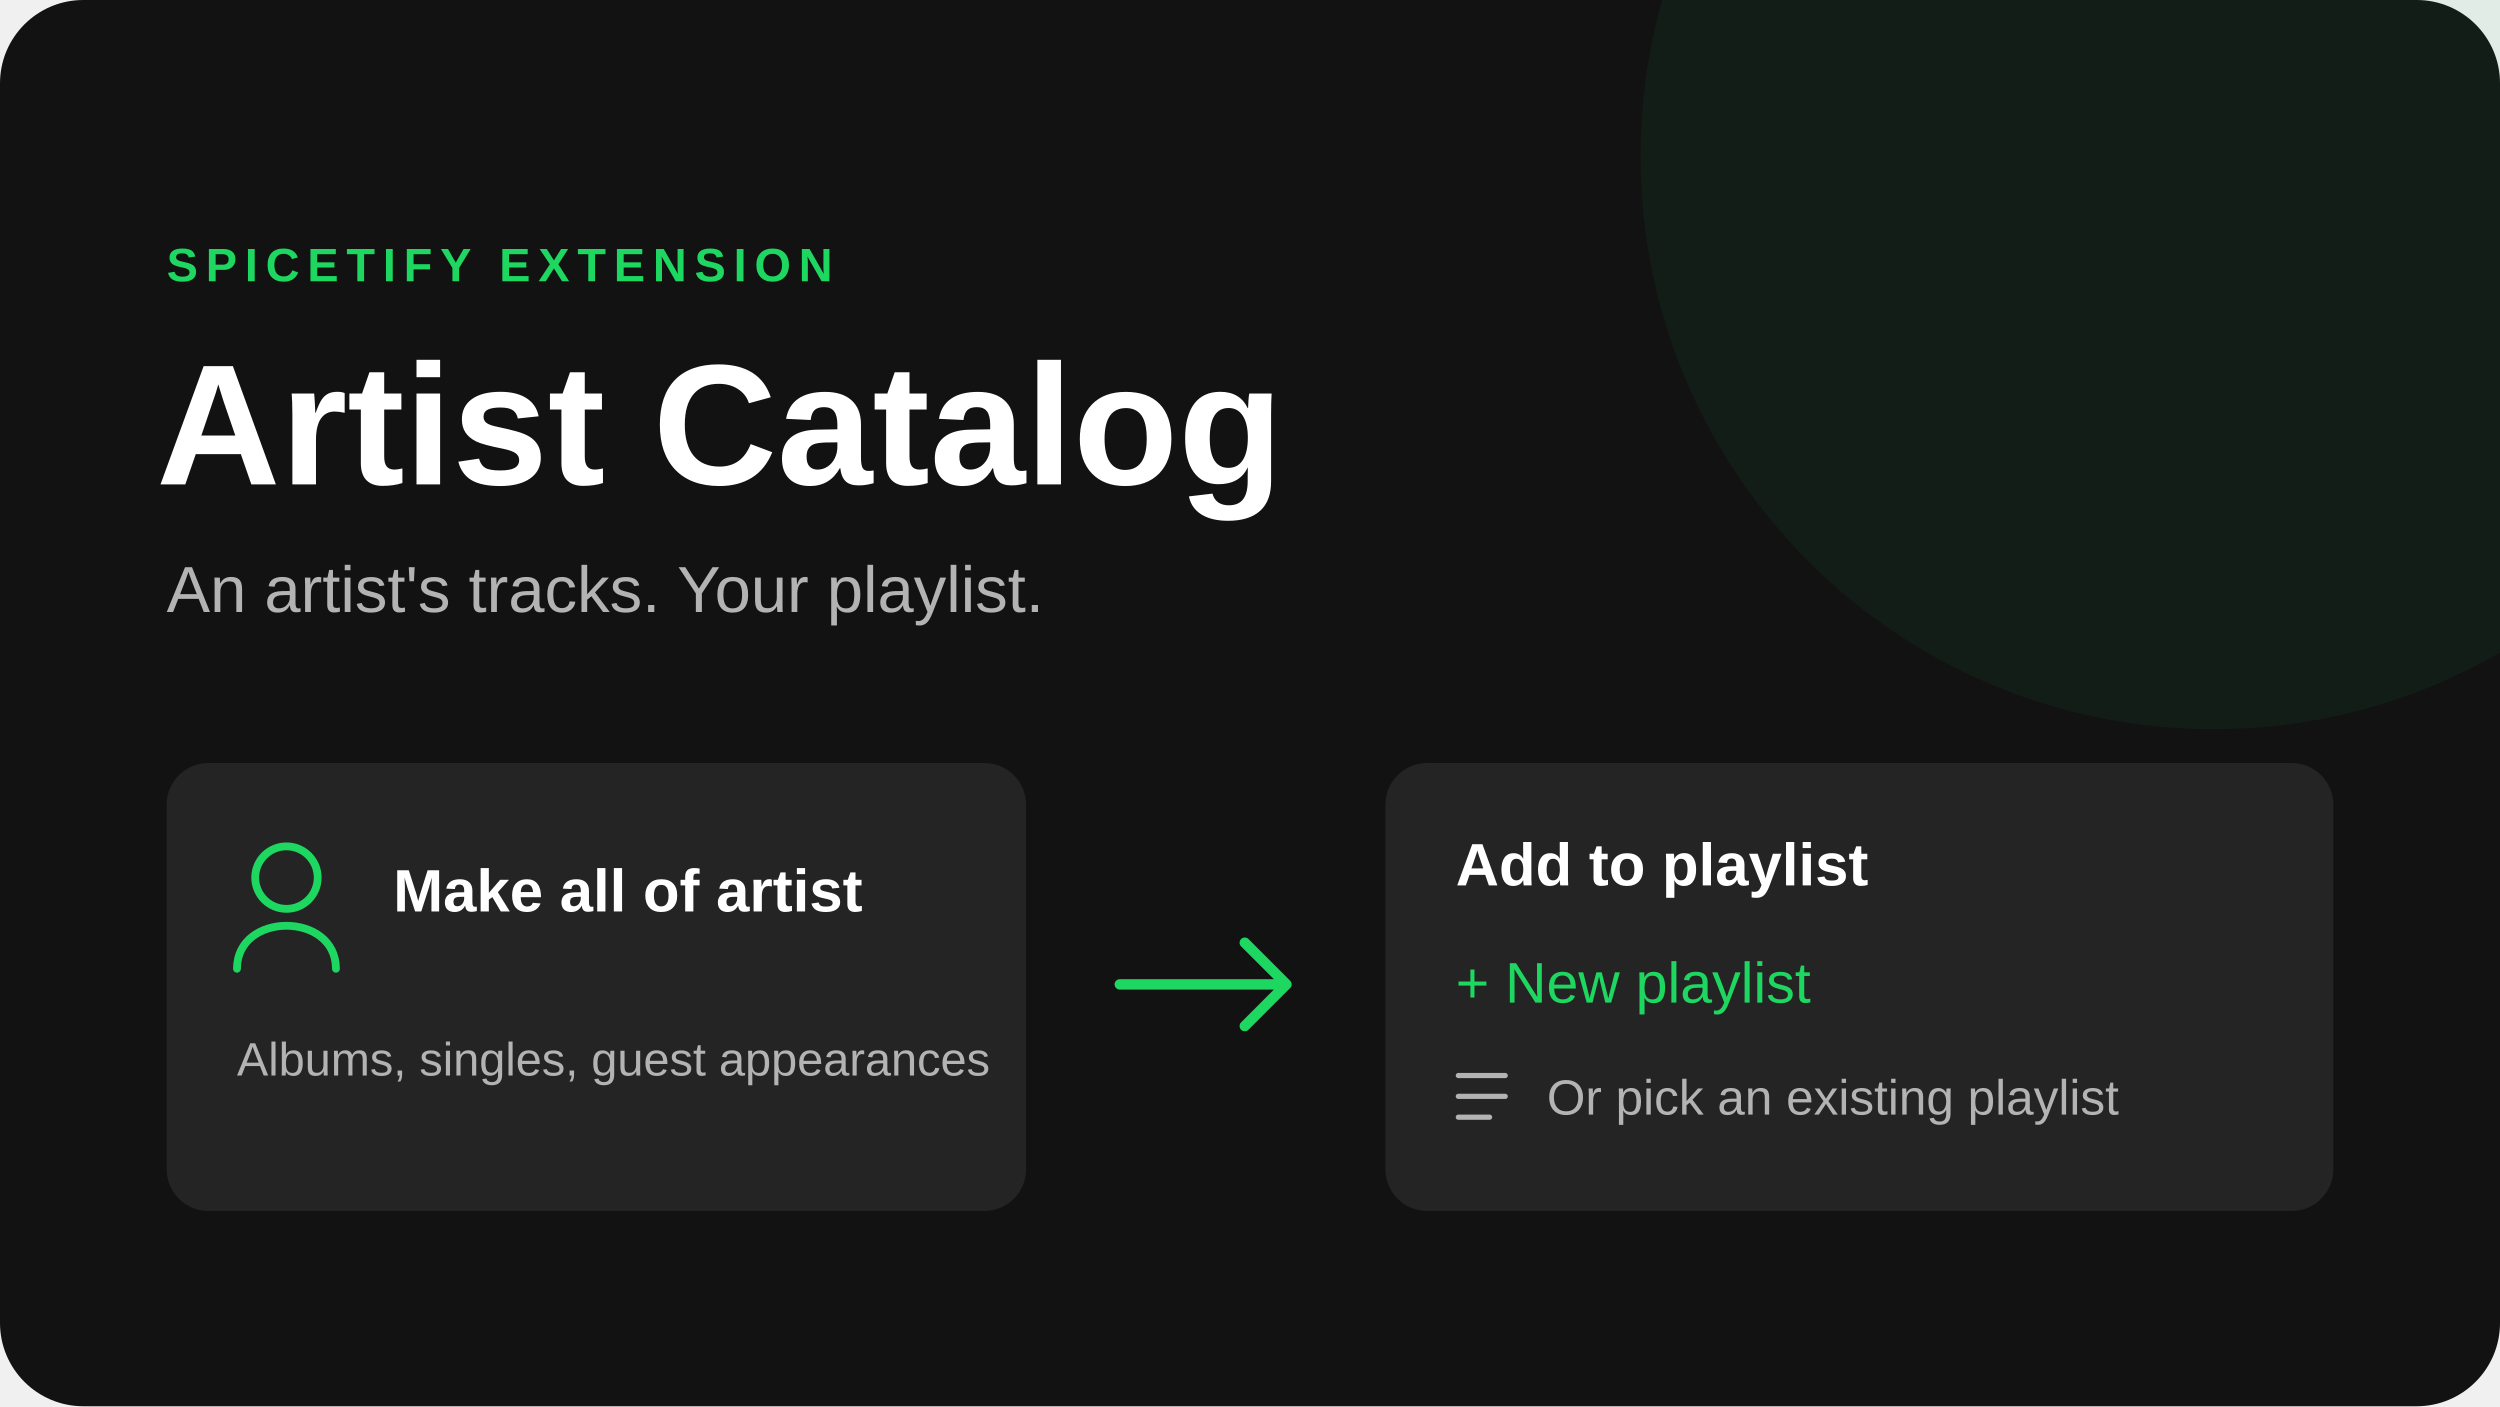
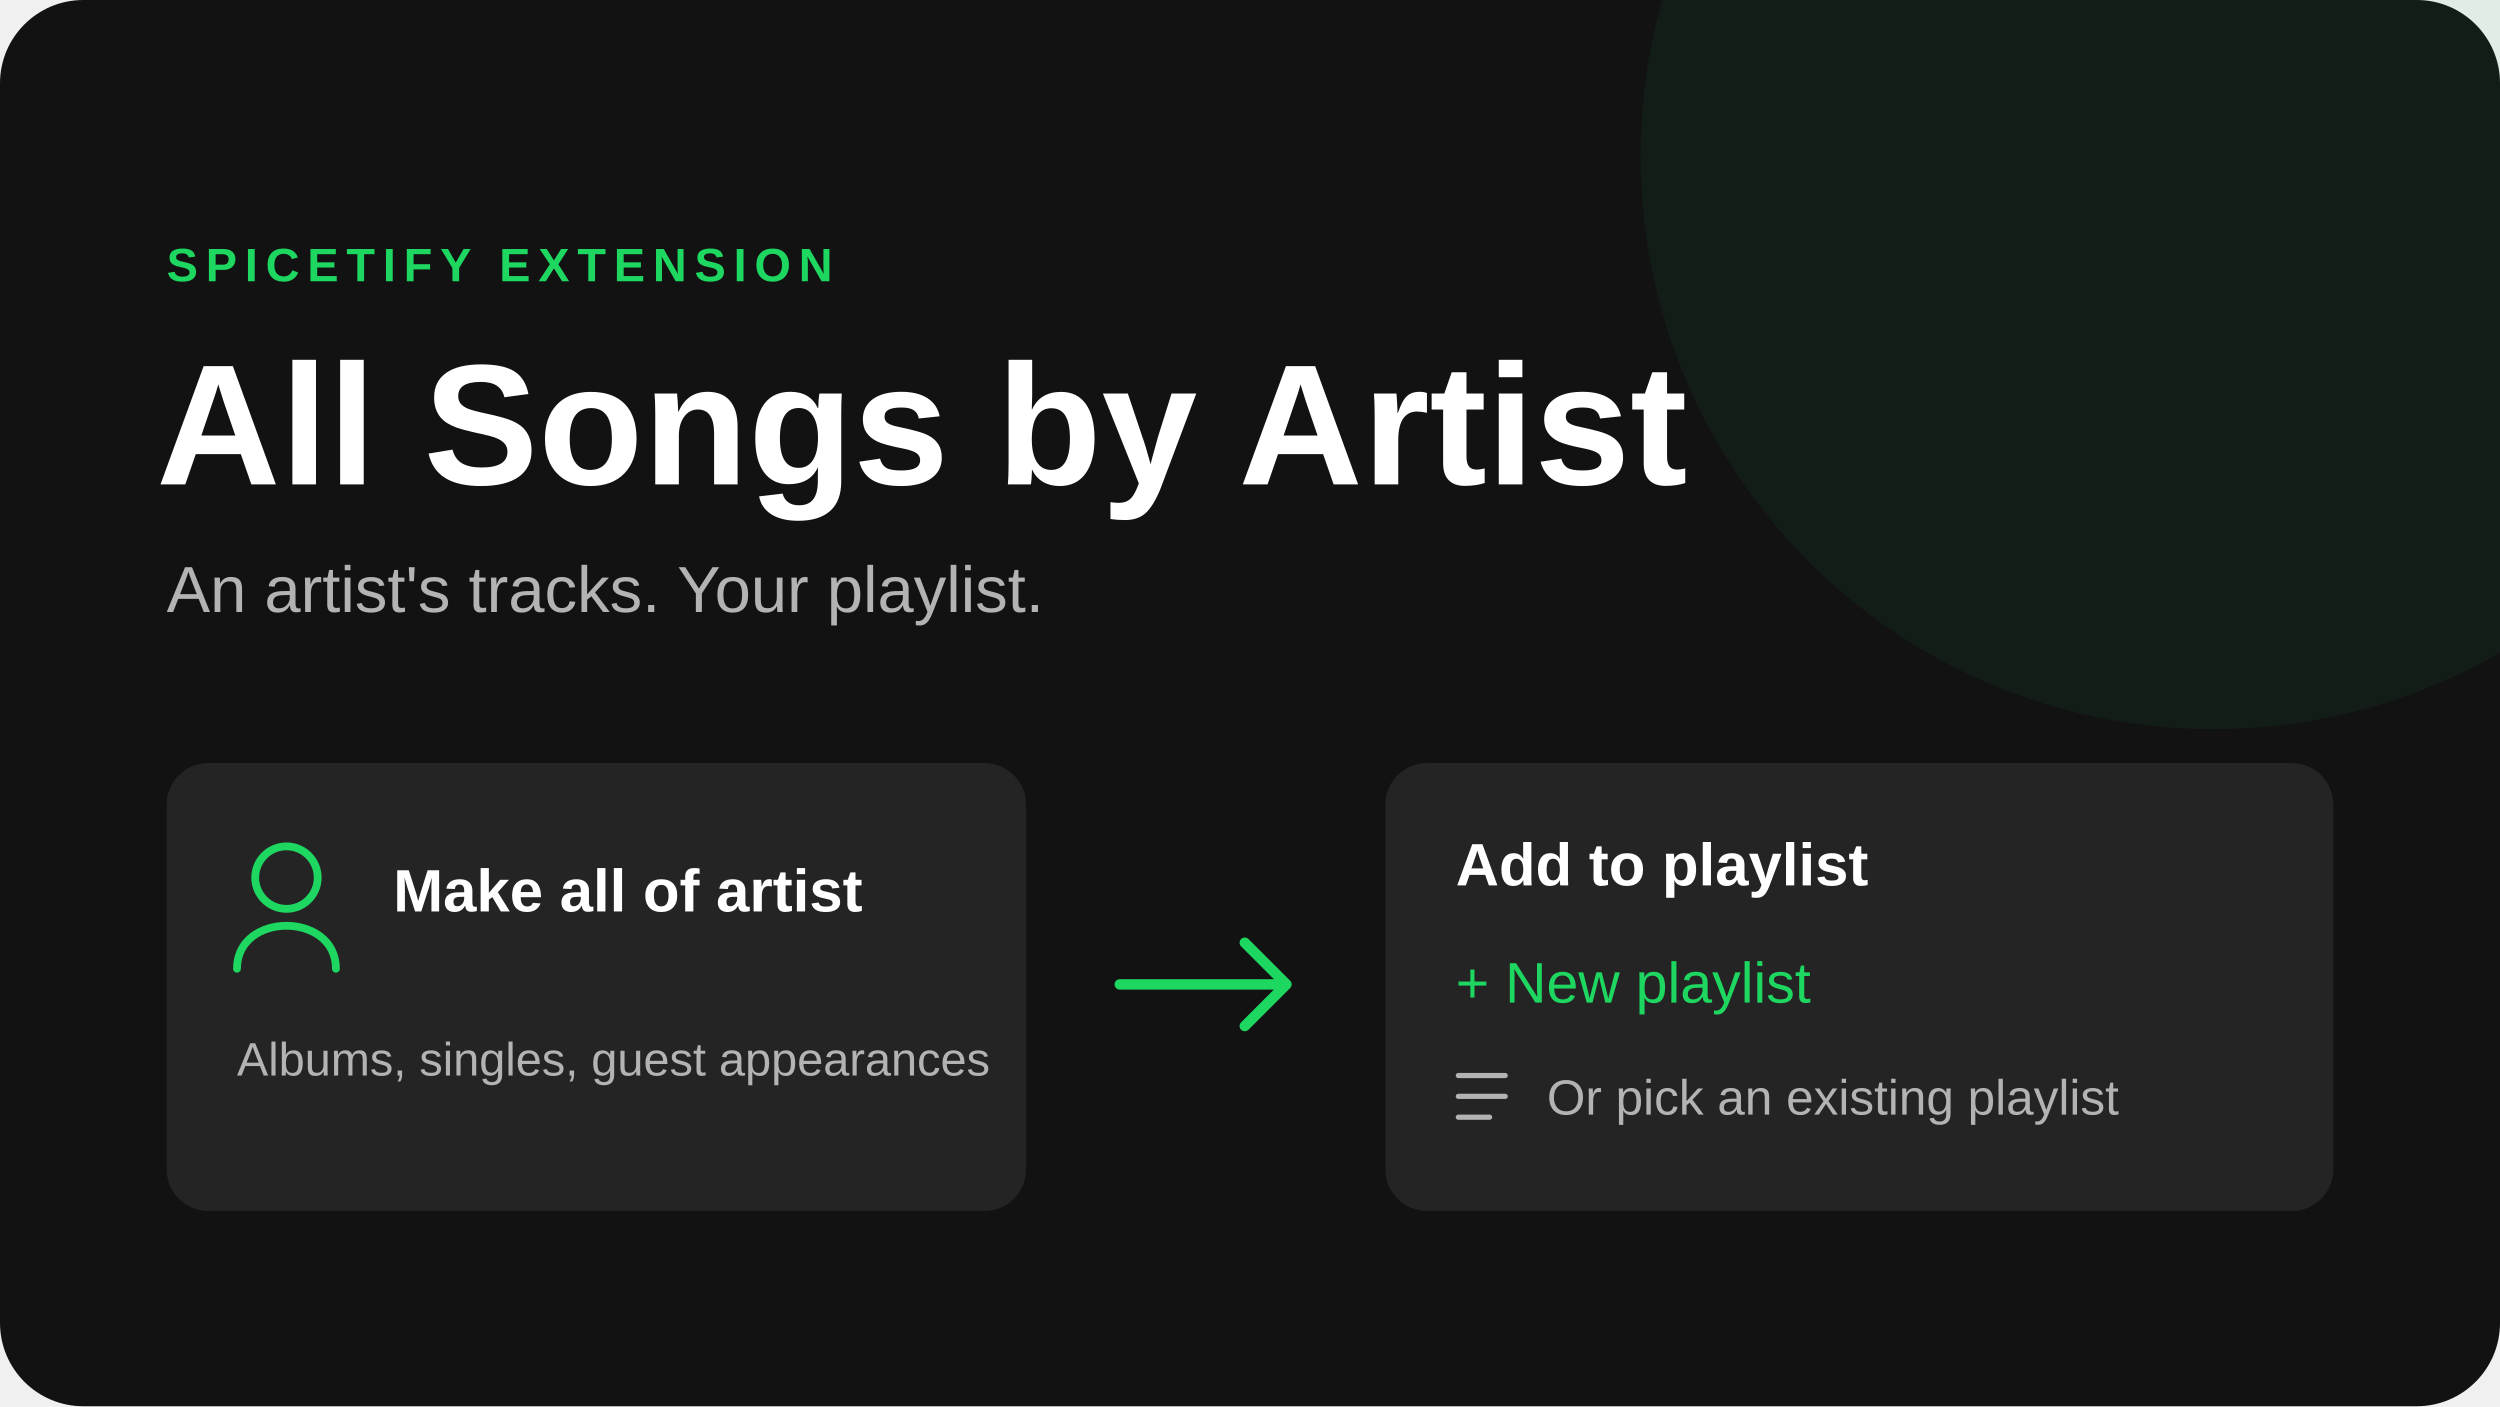
<svg xmlns="http://www.w3.org/2000/svg" width="960" height="540" viewBox="0 0 960 540">
  <rect width="960" height="540" rx="32" fill="#121212" />
  <circle cx="850" cy="60" r="220" fill="#1db954" opacity=".07" />
  <g font-family="Segoe UI,Arial,sans-serif">
    <text x="64" y="108" fill="#1ed760" font-size="18" font-weight="700" letter-spacing="3">SPICETIFY EXTENSION</text>
-     <text x="60" y="186" fill="#fff" font-size="66" font-weight="750">Artist Catalog</text>
+     <text x="60" y="186" fill="#fff" font-size="66" font-weight="750">All Songs by Artist</text>
    <text x="64" y="235" fill="#b3b3b3" font-size="25">An artist's tracks. Your playlist.</text>
    <rect x="64" y="293" width="330" height="172" rx="16" fill="#242424" />
    <circle cx="110" cy="337" r="12" fill="none" stroke="#1ed760" stroke-width="3" />
    <path d="M91 372c0-22 38-22 38 0" fill="none" stroke="#1ed760" stroke-width="3" stroke-linecap="round" />
    <text x="151" y="350" fill="#fff" font-size="23" font-weight="600">Make all of artist</text>
    <text x="91" y="413" fill="#b3b3b3" font-size="18">Albums, singles, guest appearances</text>
    <path d="M430 378h64m-16-16 16 16-16 16" fill="none" stroke="#1ed760" stroke-width="4" stroke-linecap="round" stroke-linejoin="round" />
    <rect x="532" y="293" width="364" height="172" rx="16" fill="#242424" />
    <text x="559" y="340" fill="#fff" font-size="23" font-weight="600">Add to playlist</text>
    <text x="559" y="385" fill="#1ed760" font-size="22">+ New playlist</text>
    <path d="M560 413h18m-18 8h18m-18 8h12" stroke="#b3b3b3" stroke-width="2" stroke-linecap="round" />
    <text x="594" y="428" fill="#b3b3b3" font-size="19">Or pick an existing playlist</text>
  </g>
</svg>
